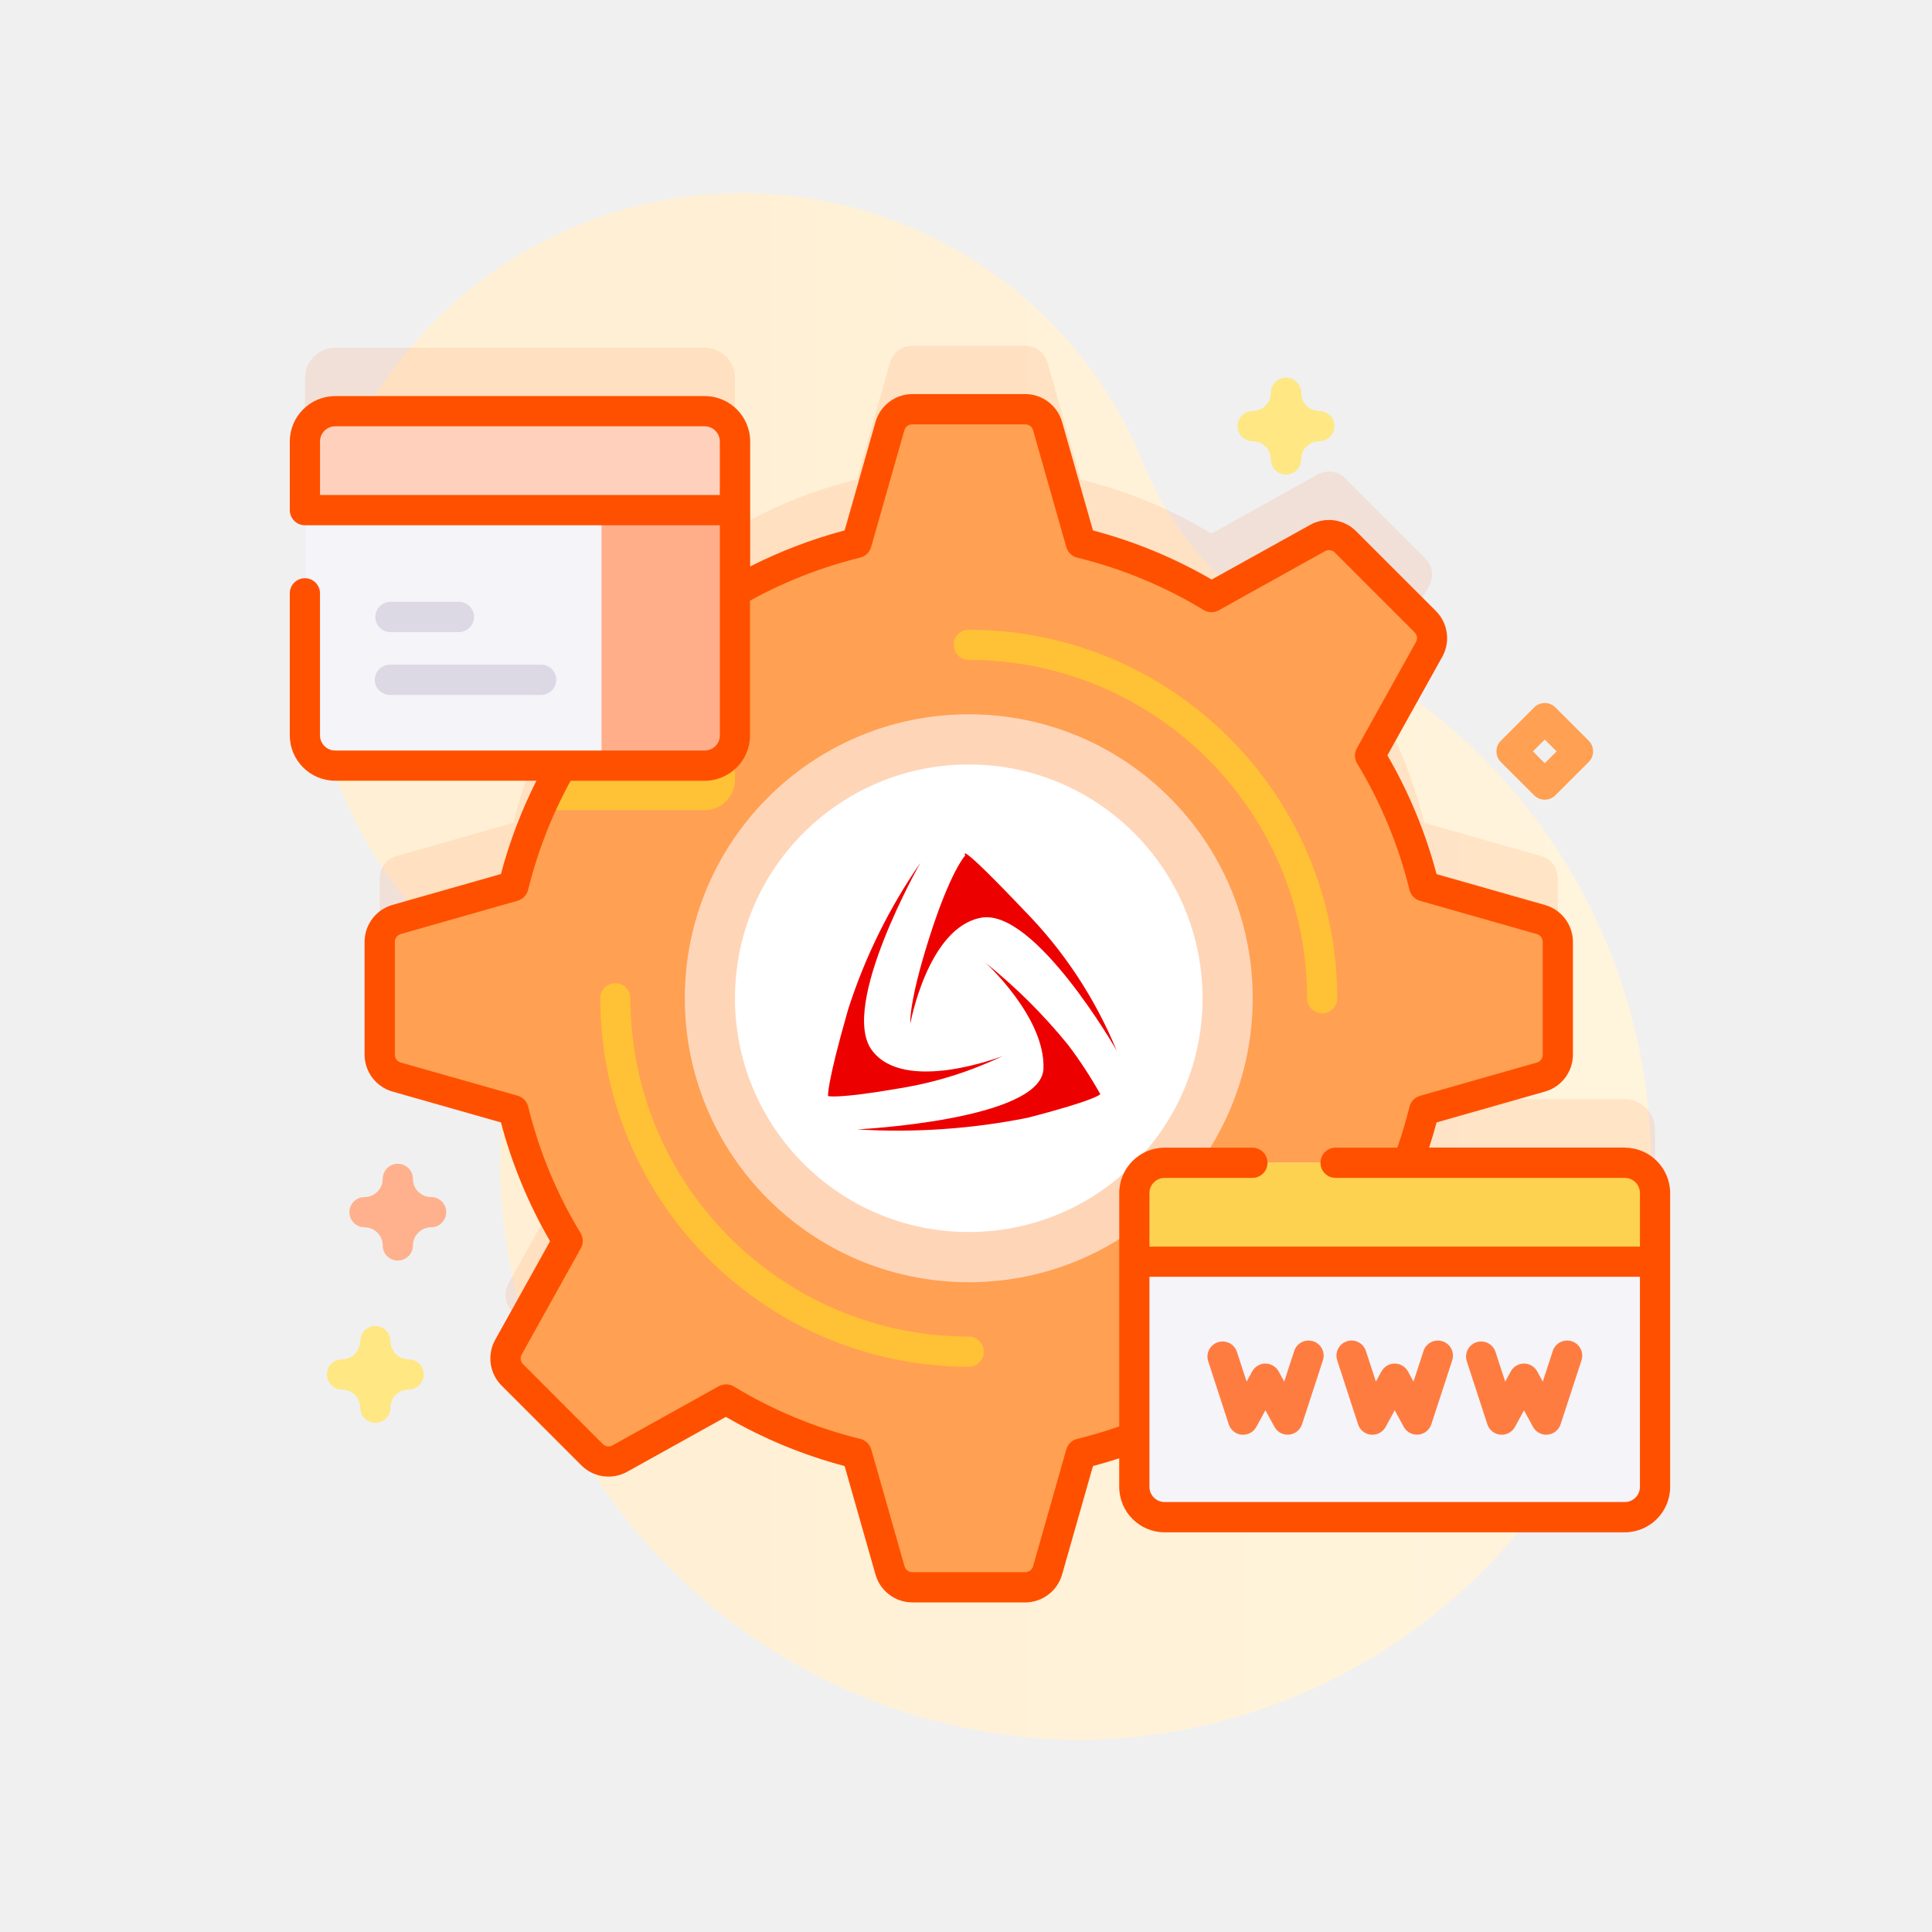
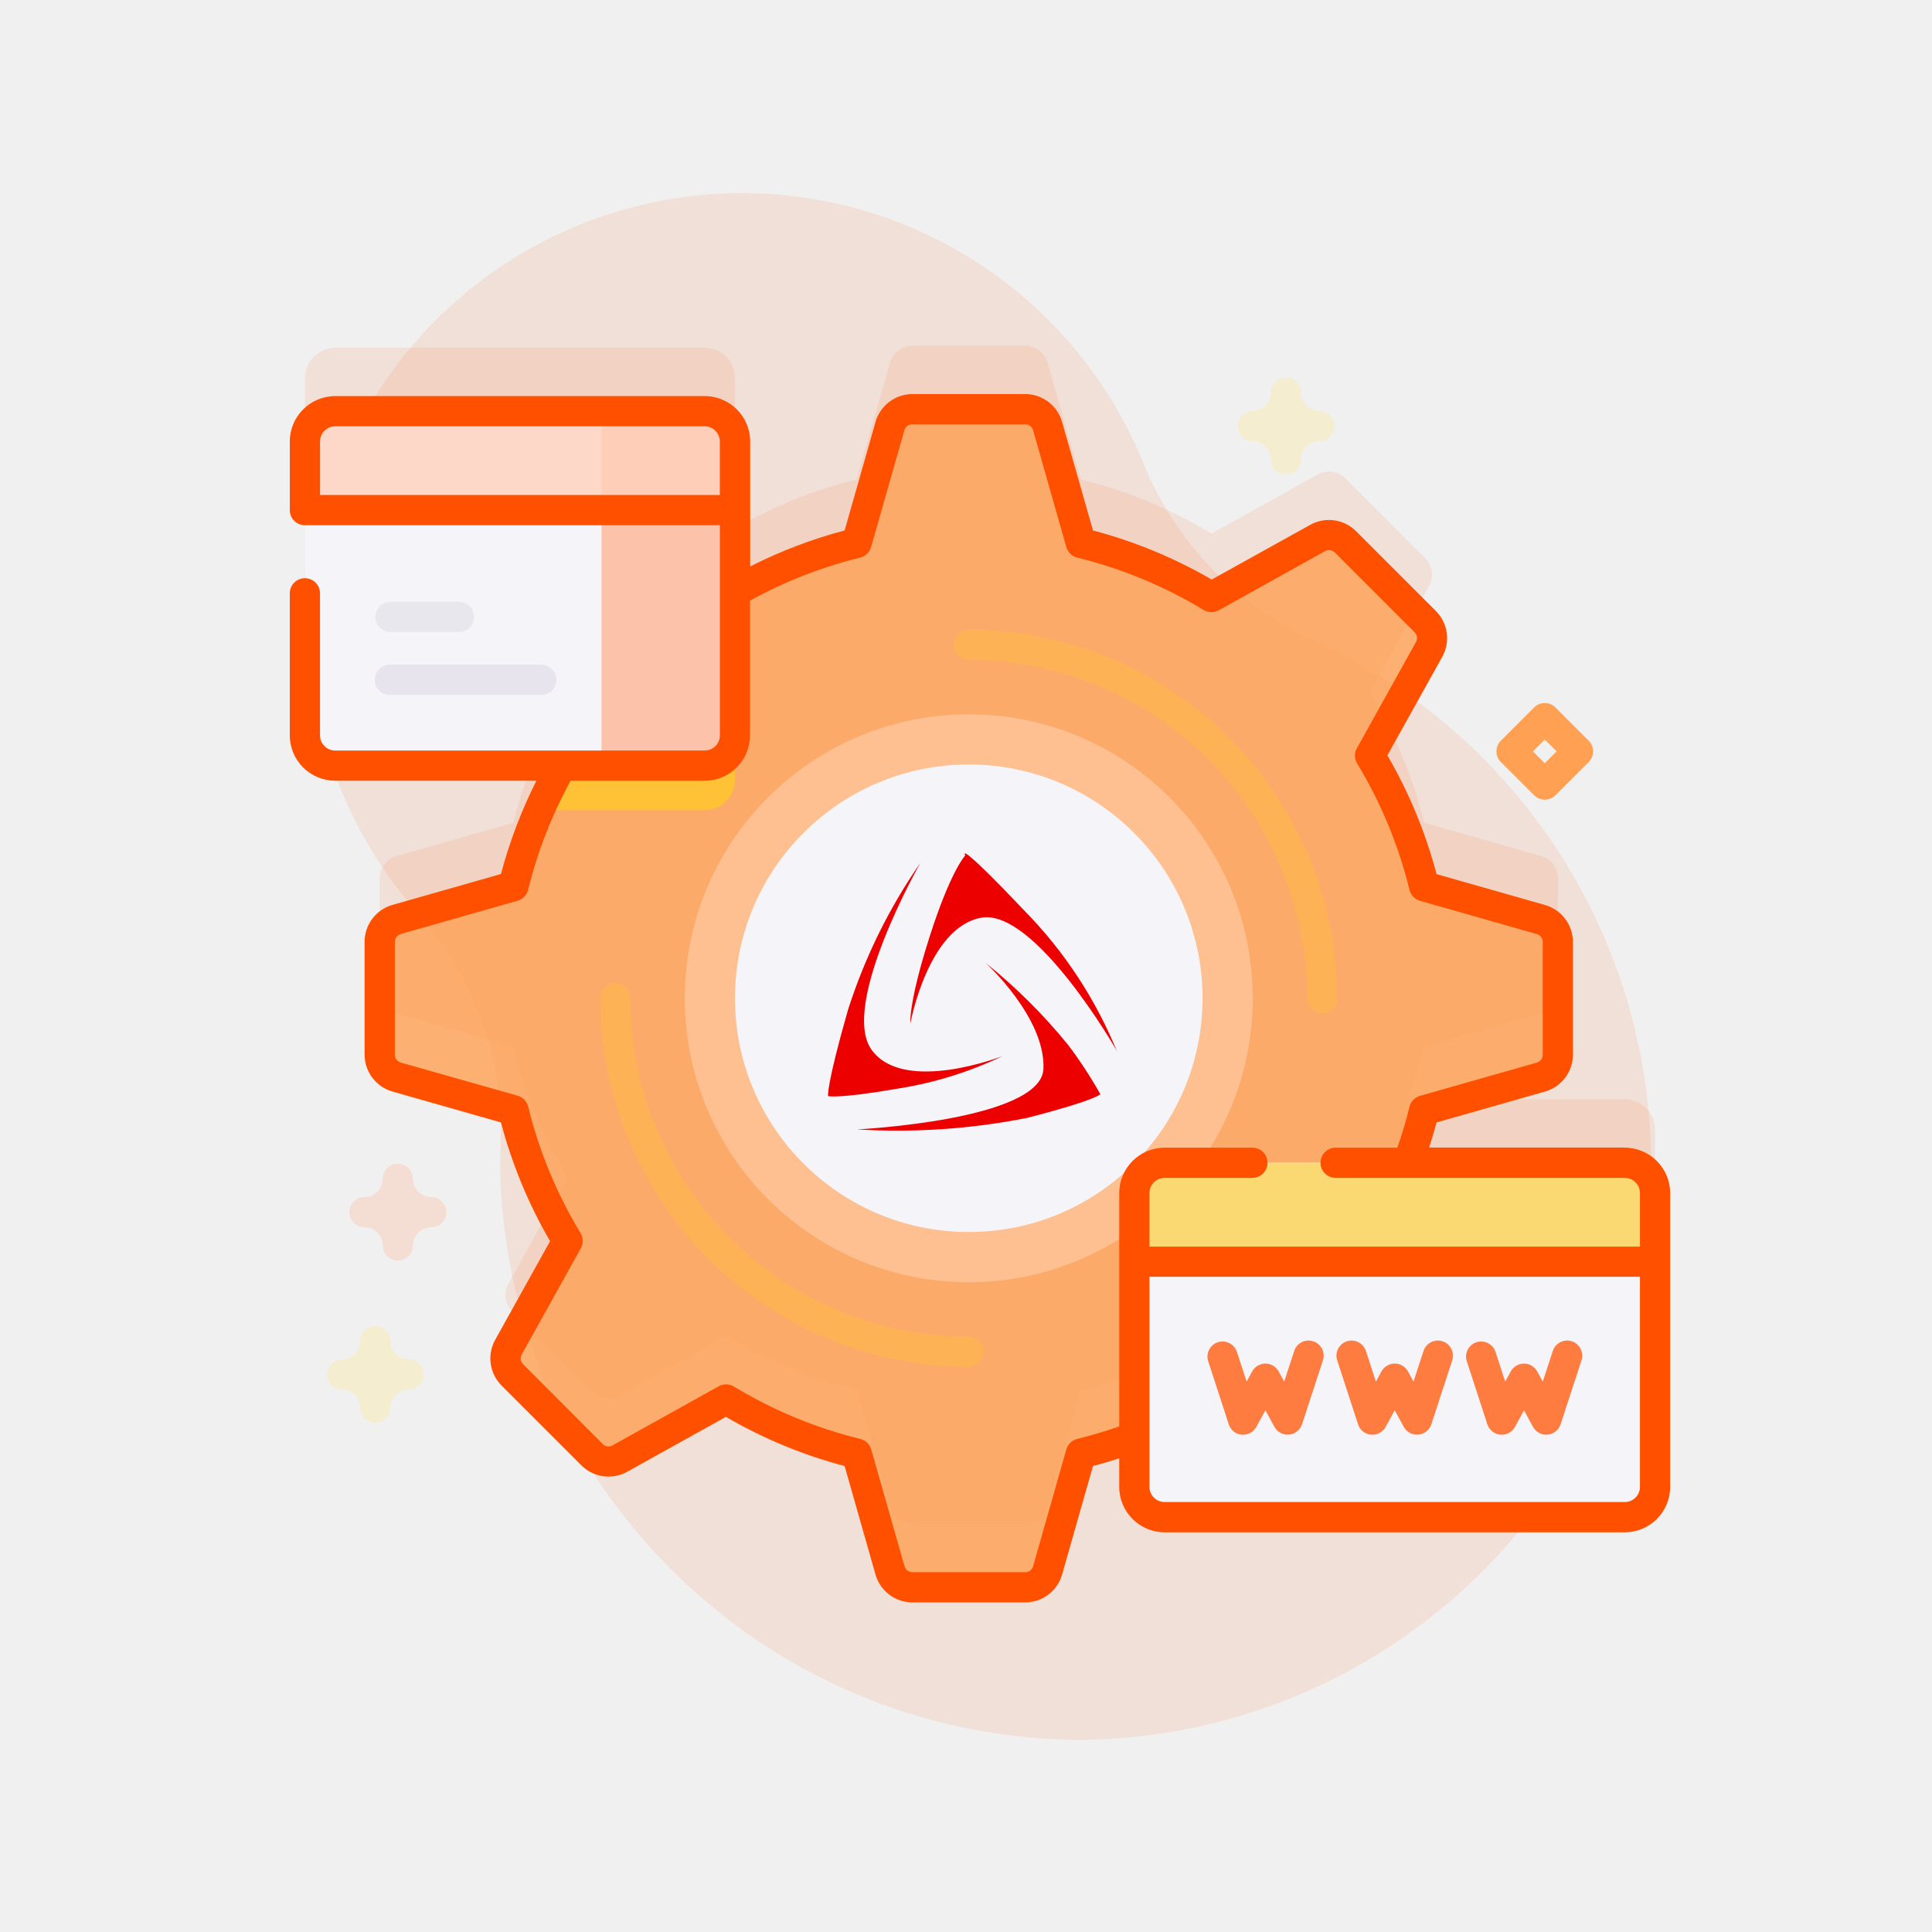
<svg xmlns="http://www.w3.org/2000/svg" version="1.1" id="saml-web-app-template-illustration" class="icon" width="100" height="100" viewBox="-15 -10 100 100">
-   <defs>
-     <linearGradient id="linear-gradient" x1="0.292" y1="0.5" x2="2.192" y2="0.5" gradientUnits="objectBoundingBox">
-       <stop offset="0" stop-color="#fff0d5" />
-       <stop offset="0.001" stop-color="#fff0d5" />
-       <stop offset="0.511" stop-color="#fff6df" />
-       <stop offset="1" stop-color="#ff5000" stop-opacity="0.294" />
-     </linearGradient>
-   </defs>
  <g id="saml-web-app-illustration" transform="translate(-27.528 0)">
-     <path id="Path_36" d="M77.081,13.971A22.416,22.416,0,1,0,39.587,37.334a17.011,17.011,0,0,1,4.225,11.925q-.029.871-.008,1.754A30.189,30.189,0,0,0,73.592,80.056,29.783,29.783,0,0,0,85.9,23.16,17.2,17.2,0,0,1,77.081,13.971Z" transform="translate(-5.375 0)" fill="url(#linear-gradient)" />
-     <path id="Path_37" d="M100.844,89.5H89.618a24.118,24.118,0,0,0,.838-2.712l6.052-1.724a1.2,1.2,0,0,0,.87-1.153V78.066a1.2,1.2,0,0,0-.87-1.153L90.456,75.19a24.123,24.123,0,0,0-2.8-6.761l3.061-5.5a1.2,1.2,0,0,0-.2-1.43l-4.136-4.136a1.2,1.2,0,0,0-1.43-.2l-5.5,3.061a24.123,24.123,0,0,0-6.761-2.8l-1.724-6.052a1.2,1.2,0,0,0-1.153-.87H63.965a1.2,1.2,0,0,0-1.153.87l-1.724,6.052a24.11,24.11,0,0,0-6.3,2.533V52.173a1.567,1.567,0,0,0-1.567-1.567H34.1a1.567,1.567,0,0,0-1.567,1.567v15.21A1.567,1.567,0,0,0,34.1,68.95H45.82a24.111,24.111,0,0,0-2.5,6.24l-6.052,1.724a1.2,1.2,0,0,0-.87,1.153v5.849a1.2,1.2,0,0,0,.87,1.153l6.052,1.724a24.124,24.124,0,0,0,2.8,6.761l-3.061,5.5a1.2,1.2,0,0,0,.2,1.43l4.136,4.136a1.2,1.2,0,0,0,1.43.2l5.5-3.061a24.124,24.124,0,0,0,6.761,2.8l1.724,6.052a1.2,1.2,0,0,0,1.153.87h5.849a1.2,1.2,0,0,0,1.153-.87l1.724-6.052a24.1,24.1,0,0,0,2.77-.861v2.584a1.567,1.567,0,0,0,1.567,1.567h23.817a1.567,1.567,0,0,0,1.567-1.567V91.071a1.567,1.567,0,0,0-1.567-1.567Z" transform="translate(-4.218 -42.605)" fill="#ff5000" opacity="0.1" />
-     <path id="Path_38" d="M118.267,104.915V99.066a1.2,1.2,0,0,0-.87-1.153l-6.053-1.724a24.123,24.123,0,0,0-2.8-6.761l3.061-5.5a1.2,1.2,0,0,0-.2-1.43l-4.136-4.136a1.2,1.2,0,0,0-1.43-.2l-5.5,3.061a24.123,24.123,0,0,0-6.761-2.8l-1.724-6.052A1.2,1.2,0,0,0,90.7,71.5H84.852a1.2,1.2,0,0,0-1.153.87l-1.724,6.052a24.123,24.123,0,0,0-6.761,2.8l-5.5-3.061a1.2,1.2,0,0,0-1.43.2L64.149,82.5a1.2,1.2,0,0,0-.2,1.43l3.061,5.5a24.123,24.123,0,0,0-2.8,6.761l-6.052,1.724a1.2,1.2,0,0,0-.87,1.153v5.849a1.2,1.2,0,0,0,.87,1.153l6.052,1.724a24.124,24.124,0,0,0,2.8,6.761l-3.061,5.5a1.2,1.2,0,0,0,.2,1.43l4.136,4.136a1.2,1.2,0,0,0,1.43.2l5.5-3.061a24.124,24.124,0,0,0,6.761,2.8L83.7,131.61a1.2,1.2,0,0,0,1.153.87H90.7a1.2,1.2,0,0,0,1.153-.87l1.724-6.052a24.123,24.123,0,0,0,6.761-2.8l5.5,3.061a1.2,1.2,0,0,0,1.43-.2l4.136-4.136a1.2,1.2,0,0,0,.2-1.43l-3.061-5.5a24.123,24.123,0,0,0,2.8-6.761l6.052-1.724a1.2,1.2,0,0,0,.87-1.153Z" transform="translate(-25.106 -60.321)" fill="#ffa052" />
-     <path id="Path_39" d="M110.811,116.086v9.735a1.567,1.567,0,0,1-1.567,1.567h-8.567a24.282,24.282,0,0,1,1.468-2.825l-3.062-5.5a1.2,1.2,0,0,1,.2-1.431l4.136-4.136a1.2,1.2,0,0,1,1.431-.2l5.5,3.062c.152-.092.306-.183.461-.272Z" transform="translate(-60.24 -95.454)" fill="#ffc136" />
-     <circle id="Ellipse_1" cx="14.698" cy="14.698" r="14.698" transform="translate(47.973 26.972)" fill="#ffd5b8" />
-     <circle id="Ellipse_2" cx="12.1" cy="12.1" r="12.1" transform="translate(50.571 29.569)" fill="#fff" />
-     <path id="Path_40" d="M149.363,281.357a19.1,19.1,0,0,1-19.076-19.076.782.782,0,0,1,1.564,0,17.532,17.532,0,0,0,17.512,17.512.782.782,0,1,1,0,1.564Z" transform="translate(-86.692 -220.612)" fill="#ffc136" />
-     <path id="Path_41" d="M266.363,164.357a.782.782,0,0,1-.782-.782,17.532,17.532,0,0,0-17.512-17.512.782.782,0,1,1,0-1.564,19.1,19.1,0,0,1,19.076,19.076A.782.782,0,0,1,266.363,164.357Z" transform="translate(-185.398 -121.906)" fill="#ffc136" />
+     <path id="Path_36" class="path fill primary" d="M77.081,13.971A22.416,22.416,0,1,0,39.587,37.334a17.011,17.011,0,0,1,4.225,11.925q-.029.871-.008,1.754A30.189,30.189,0,0,0,73.592,80.056,29.783,29.783,0,0,0,85.9,23.16,17.2,17.2,0,0,1,77.081,13.971Z" transform="translate(-5.375 0)" fill="#ff5000" opacity="0.1" />
+     <path id="Path_37" class="path fill primary" d="M100.844,89.5H89.618a24.118,24.118,0,0,0,.838-2.712l6.052-1.724a1.2,1.2,0,0,0,.87-1.153V78.066a1.2,1.2,0,0,0-.87-1.153L90.456,75.19a24.123,24.123,0,0,0-2.8-6.761l3.061-5.5a1.2,1.2,0,0,0-.2-1.43l-4.136-4.136a1.2,1.2,0,0,0-1.43-.2l-5.5,3.061a24.123,24.123,0,0,0-6.761-2.8l-1.724-6.052a1.2,1.2,0,0,0-1.153-.87H63.965a1.2,1.2,0,0,0-1.153.87l-1.724,6.052a24.11,24.11,0,0,0-6.3,2.533V52.173a1.567,1.567,0,0,0-1.567-1.567H34.1a1.567,1.567,0,0,0-1.567,1.567v15.21A1.567,1.567,0,0,0,34.1,68.95H45.82a24.111,24.111,0,0,0-2.5,6.24l-6.052,1.724a1.2,1.2,0,0,0-.87,1.153v5.849a1.2,1.2,0,0,0,.87,1.153l6.052,1.724a24.124,24.124,0,0,0,2.8,6.761l-3.061,5.5a1.2,1.2,0,0,0,.2,1.43l4.136,4.136a1.2,1.2,0,0,0,1.43.2l5.5-3.061a24.124,24.124,0,0,0,6.761,2.8l1.724,6.052a1.2,1.2,0,0,0,1.153.87h5.849a1.2,1.2,0,0,0,1.153-.87l1.724-6.052a24.1,24.1,0,0,0,2.77-.861v2.584a1.567,1.567,0,0,0,1.567,1.567h23.817a1.567,1.567,0,0,0,1.567-1.567V91.071a1.567,1.567,0,0,0-1.567-1.567Z" transform="translate(-4.218 -42.605)" fill="#ff5000" opacity="0.1" />
+     <path id="Path_38" class="path fill primary" d="M118.267,104.915V99.066a1.2,1.2,0,0,0-.87-1.153l-6.053-1.724a24.123,24.123,0,0,0-2.8-6.761l3.061-5.5a1.2,1.2,0,0,0-.2-1.43l-4.136-4.136a1.2,1.2,0,0,0-1.43-.2l-5.5,3.061a24.123,24.123,0,0,0-6.761-2.8l-1.724-6.052A1.2,1.2,0,0,0,90.7,71.5H84.852a1.2,1.2,0,0,0-1.153.87l-1.724,6.052a24.123,24.123,0,0,0-6.761,2.8l-5.5-3.061a1.2,1.2,0,0,0-1.43.2L64.149,82.5a1.2,1.2,0,0,0-.2,1.43l3.061,5.5a24.123,24.123,0,0,0-2.8,6.761l-6.052,1.724a1.2,1.2,0,0,0-.87,1.153v5.849a1.2,1.2,0,0,0,.87,1.153l6.052,1.724a24.124,24.124,0,0,0,2.8,6.761l-3.061,5.5a1.2,1.2,0,0,0,.2,1.43l4.136,4.136a1.2,1.2,0,0,0,1.43.2l5.5-3.061a24.124,24.124,0,0,0,6.761,2.8L83.7,131.61a1.2,1.2,0,0,0,1.153.87H90.7a1.2,1.2,0,0,0,1.153-.87l1.724-6.052a24.123,24.123,0,0,0,6.761-2.8l5.5,3.061a1.2,1.2,0,0,0,1.43-.2l4.136-4.136a1.2,1.2,0,0,0,.2-1.43l-3.061-5.5a24.123,24.123,0,0,0,2.8-6.761l6.052-1.724a1.2,1.2,0,0,0,.87-1.153Z" transform="translate(-25.106 -60.321)" fill="#ffa052" opacity="0.8" />
+     <path id="Path_39" class="path fill primary" d="M110.811,116.086v9.735a1.567,1.567,0,0,1-1.567,1.567h-8.567a24.282,24.282,0,0,1,1.468-2.825l-3.062-5.5a1.2,1.2,0,0,1,.2-1.431l4.136-4.136a1.2,1.2,0,0,1,1.431-.2l5.5,3.062c.152-.092.306-.183.461-.272Z" transform="translate(-60.24 -95.454)" fill="#ffc136" />
+     <circle id="Ellipse_1" class="path fill primary" cx="14.698" cy="14.698" r="14.698" transform="translate(47.973 26.972)" fill="#ffd5b8" opacity="0.5" />
+     <circle id="Ellipse_2" cx="12.1" cy="12.1" r="12.1" transform="translate(50.571 29.569)" fill="#f5f4f9" />
+     <path id="Path_40" class="path fill primary" d="M149.363,281.357a19.1,19.1,0,0,1-19.076-19.076.782.782,0,0,1,1.564,0,17.532,17.532,0,0,0,17.512,17.512.782.782,0,1,1,0,1.564Z" transform="translate(-86.692 -220.612)" fill="#ffc136" opacity="0.4" />
+     <path id="Path_41" class="path fill primary" d="M266.363,164.357a.782.782,0,0,1-.782-.782,17.532,17.532,0,0,0-17.512-17.512.782.782,0,1,1,0-1.564,19.1,19.1,0,0,1,19.076,19.076A.782.782,0,0,1,266.363,164.357Z" transform="translate(-185.398 -121.906)" fill="#ffc136" opacity="0.4" />
    <g id="Group_10" transform="translate(28.31 11.284)">
      <path id="Path_45" d="M53.221,90.513H34.1a1.567,1.567,0,0,1-1.567-1.567V73.735A1.567,1.567,0,0,1,34.1,72.168H53.221a1.567,1.567,0,0,1,1.567,1.567v15.21A1.567,1.567,0,0,1,53.221,90.513Z" transform="translate(-32.528 -72.168)" fill="#f5f4f9" />
    </g>
-     <path id="Path_46" d="M136.054,72.168h-5.341V90.513h5.341a1.567,1.567,0,0,0,1.567-1.567V73.735A1.567,1.567,0,0,0,136.054,72.168Z" transform="translate(-87.051 -60.884)" fill="#ffae89" />
-     <path id="Path_47" d="M54.789,77.288V73.735a1.567,1.567,0,0,0-1.567-1.567H34.1a1.567,1.567,0,0,0-1.567,1.567v3.553Z" transform="translate(-4.218 -60.884)" fill="#ffd1bc" />
-     <path id="Path_48" d="M64.4,157.634H56.628a.784.784,0,1,1,0-1.567H64.4a.784.784,0,1,1,0,1.567Z" transform="translate(-23.889 -131.664)" fill="#ddd9e4" />
-     <path id="Path_49" d="M60.17,136.83H56.628a.783.783,0,1,1,0-1.567H60.17a.783.783,0,1,1,0,1.567Z" transform="translate(-23.889 -114.113)" fill="#ddd9e4" />
+     <path id="Path_46" class="path fill primary" d="M136.054,72.168h-5.341V90.513h5.341a1.567,1.567,0,0,0,1.567-1.567V73.735A1.567,1.567,0,0,0,136.054,72.168Z" transform="translate(-87.051 -60.884)" fill="#ffae89" opacity="0.7" />
+     <path id="Path_47" class="path fill primary" d="M54.789,77.288V73.735a1.567,1.567,0,0,0-1.567-1.567H34.1a1.567,1.567,0,0,0-1.567,1.567v3.553Z" transform="translate(-4.218 -60.884)" fill="#ffd1bc" opacity="0.8" />
+     <path id="Path_48" class="path fill primary" d="M64.4,157.634H56.628a.784.784,0,1,1,0-1.567H64.4a.784.784,0,1,1,0,1.567Z" transform="translate(-23.889 -131.664)" fill="#ddd9e4" opacity="0.6" />
+     <path id="Path_49" class="path fill primary" d="M60.17,136.83H56.628a.783.783,0,1,1,0-1.567H60.17a.783.783,0,1,1,0,1.567Z" transform="translate(-23.889 -114.113)" fill="#ddd9e4" opacity="0.5" />
    <path id="Path_50" d="M332.486,339.29H308.669a1.567,1.567,0,0,1-1.567-1.567v-15.21a1.567,1.567,0,0,1,1.567-1.567h23.817a1.567,1.567,0,0,1,1.567,1.567v15.21A1.567,1.567,0,0,1,332.486,339.29Z" transform="translate(-235.86 -270.762)" fill="#f5f4f9" />
-     <path id="Path_51" d="M334.053,326.065v-3.553a1.567,1.567,0,0,0-1.567-1.567H308.669a1.567,1.567,0,0,0-1.567,1.567v3.553Z" transform="translate(-235.86 -270.762)" fill="#fdd250" />
-     <path id="Path_52" d="M96.626,105.5H86.5c.139-.43.269-.865.384-1.3l5.62-1.6a1.989,1.989,0,0,0,1.438-1.9V94.848a1.989,1.989,0,0,0-1.438-1.9l-5.62-1.6A24.878,24.878,0,0,0,84.339,85.2l2.843-5.106a1.988,1.988,0,0,0-.33-2.363l-4.136-4.136a1.988,1.988,0,0,0-2.364-.33L75.245,76.1A24.88,24.88,0,0,0,69.1,73.559l-1.6-5.62A1.988,1.988,0,0,0,65.6,66.5H59.746a1.989,1.989,0,0,0-1.9,1.438l-1.6,5.62a24.917,24.917,0,0,0-4.889,1.865v-6.47A2.352,2.352,0,0,0,49,66.605H29.877a2.352,2.352,0,0,0-2.349,2.349v3.553a.782.782,0,0,0,.782.782H49.789V84.164A.786.786,0,0,1,49,84.95H29.877a.786.786,0,0,1-.786-.786V76.813a.782.782,0,0,0-1.564,0v7.351a2.352,2.352,0,0,0,2.349,2.349H40.293a24.919,24.919,0,0,0-1.836,4.829l-5.62,1.6a1.988,1.988,0,0,0-1.438,1.9V100.7a1.989,1.989,0,0,0,1.438,1.9l5.62,1.6A24.883,24.883,0,0,0,41,110.347l-2.843,5.107a1.988,1.988,0,0,0,.33,2.363l4.136,4.136a1.988,1.988,0,0,0,2.364.33L50.1,119.44a24.881,24.881,0,0,0,6.145,2.546l1.6,5.62a1.989,1.989,0,0,0,1.9,1.438H65.6a1.989,1.989,0,0,0,1.9-1.438l1.6-5.62c.456-.121.91-.257,1.359-.4v1.48a2.352,2.352,0,0,0,2.349,2.349H96.626a2.352,2.352,0,0,0,2.349-2.349v-15.21a2.352,2.352,0,0,0-2.349-2.349ZM29.092,71.725V68.954a.786.786,0,0,1,.786-.786H49a.786.786,0,0,1,.786.786v2.771Zm39.194,48.855a.782.782,0,0,0-.566.545L66,127.178a.419.419,0,0,1-.4.3H59.747a.418.418,0,0,1-.4-.3l-1.724-6.052a.782.782,0,0,0-.566-.545,23.328,23.328,0,0,1-6.542-2.71.782.782,0,0,0-.786-.015l-5.5,3.061a.418.418,0,0,1-.5-.069L39.6,116.712a.418.418,0,0,1-.069-.5l3.061-5.5a.782.782,0,0,0-.015-.786,23.325,23.325,0,0,1-2.71-6.542.782.782,0,0,0-.545-.566L33.266,101.1a.418.418,0,0,1-.3-.4V94.849a.418.418,0,0,1,.3-.4l6.052-1.724a.782.782,0,0,0,.545-.566,23.359,23.359,0,0,1,2.2-5.644H49a2.352,2.352,0,0,0,2.349-2.349V77.192a23.35,23.35,0,0,1,5.7-2.227.782.782,0,0,0,.566-.545l1.724-6.052a.419.419,0,0,1,.4-.3H65.6a.418.418,0,0,1,.4.3L67.72,74.42a.782.782,0,0,0,.566.545,23.333,23.333,0,0,1,6.542,2.71.781.781,0,0,0,.786.015l5.5-3.061a.418.418,0,0,1,.5.069l4.136,4.136a.418.418,0,0,1,.069.5l-3.061,5.5a.782.782,0,0,0,.015.786,23.326,23.326,0,0,1,2.71,6.542.782.782,0,0,0,.545.566l6.052,1.724a.419.419,0,0,1,.3.4V100.7a.418.418,0,0,1-.3.4l-6.052,1.724a.781.781,0,0,0-.545.566c-.175.712-.387,1.422-.629,2.116H81.658a.782.782,0,1,0,0,1.564H96.626a.786.786,0,0,1,.786.786v2.771H72.023v-2.771a.786.786,0,0,1,.786-.786h4.543a.782.782,0,0,0,0-1.564H72.809a2.352,2.352,0,0,0-2.349,2.349v12.079C69.747,120.182,69.018,120.4,68.286,120.581Zm28.34,3.268H72.809a.786.786,0,0,1-.786-.786V112.187H97.411v10.876A.786.786,0,0,1,96.626,123.849Z" transform="translate(0 -56.103)" fill="#ff5000" />
-     <path id="Path_53" d="M333.107,384.827q-.036,0-.072,0a.782.782,0,0,1-.672-.536L331.291,381a.782.782,0,0,1,1.486-.485l.51,1.561.286-.525a.782.782,0,0,1,1.373,0l.286.525.51-1.561a.782.782,0,1,1,1.486.485l-1.073,3.285a.782.782,0,0,1-1.43.131l-.466-.856-.466.856A.782.782,0,0,1,333.107,384.827Z" transform="translate(-256.234 -320.565)" fill="#ff7c41" />
-     <path id="Path_54" d="M375.909,384.827q-.036,0-.072,0a.782.782,0,0,1-.672-.536L374.092,381a.782.782,0,1,1,1.486-.485l.51,1.561.286-.525a.782.782,0,0,1,1.374,0l.286.525.51-1.561a.782.782,0,1,1,1.486.485l-1.073,3.285a.782.782,0,0,1-1.43.131l-.466-.856-.466.856A.782.782,0,0,1,375.909,384.827Z" transform="translate(-292.343 -320.565)" fill="#ff7c41" />
-     <path id="Path_55" d="M421.015,384.827a.782.782,0,0,1-.686-.408l-.466-.856-.466.856a.782.782,0,0,1-1.43-.131L416.894,381a.782.782,0,0,1,1.486-.485l.51,1.561.286-.525a.782.782,0,0,1,1.373,0l.286.525.51-1.561a.782.782,0,1,1,1.486.485l-1.073,3.285a.782.782,0,0,1-.672.536C421.063,384.826,421.039,384.827,421.015,384.827Z" transform="translate(-328.453 -320.565)" fill="#ff7c41" />
-     <path id="Path_56" d="M429.47,173.781a.78.78,0,0,1-.553-.229l-1.719-1.719a.782.782,0,0,1,0-1.106l1.719-1.719a.782.782,0,0,1,1.106,0l1.719,1.719a.782.782,0,0,1,0,1.106l-1.719,1.719A.78.78,0,0,1,429.47,173.781Zm-.613-2.5.613.613.613-.613-.613-.613Z" transform="translate(-336.985 -142.39)" fill="#ffa052" />
-     <path id="Path_57" d="M343.792,66.091a.782.782,0,0,1-.782-.782.943.943,0,0,0-.942-.942.782.782,0,1,1,0-1.564.943.943,0,0,0,.942-.942.782.782,0,1,1,1.564,0,.943.943,0,0,0,.942.942.782.782,0,0,1,0,1.564.943.943,0,0,0-.942.942A.782.782,0,0,1,343.792,66.091Z" transform="translate(-264.7 -51.529)" fill="#ffe783" />
-     <path id="Path_58" d="M49.769,326.306a.782.782,0,0,1-.782-.782.943.943,0,0,0-.942-.942.782.782,0,0,1,0-1.564.943.943,0,0,0,.942-.942.782.782,0,1,1,1.564,0,.943.943,0,0,0,.942.942.782.782,0,0,1,0,1.564.943.943,0,0,0-.942.942A.782.782,0,0,1,49.769,326.306Z" transform="translate(-16.65 -271.058)" fill="#ffb18d" />
-     <path id="Path_59" d="M42.326,380.017a.782.782,0,0,1-.782-.782.943.943,0,0,0-.942-.942.782.782,0,0,1,0-1.564.943.943,0,0,0,.942-.942.782.782,0,1,1,1.564,0,.943.943,0,0,0,.942.942.782.782,0,0,1,0,1.564.943.943,0,0,0-.942.942A.782.782,0,0,1,42.326,380.017Z" transform="translate(-10.371 -316.37)" fill="#ffe783" />
+     <path id="Path_51" class="path fill primary" d="M334.053,326.065v-3.553a1.567,1.567,0,0,0-1.567-1.567H308.669a1.567,1.567,0,0,0-1.567,1.567v3.553Z" transform="translate(-235.86 -270.762)" fill="#fdd250" opacity="0.8" />
+     <path id="Path_52" class="path fill primary" d="M96.626,105.5H86.5c.139-.43.269-.865.384-1.3l5.62-1.6a1.989,1.989,0,0,0,1.438-1.9V94.848a1.989,1.989,0,0,0-1.438-1.9l-5.62-1.6A24.878,24.878,0,0,0,84.339,85.2l2.843-5.106a1.988,1.988,0,0,0-.33-2.363l-4.136-4.136a1.988,1.988,0,0,0-2.364-.33L75.245,76.1A24.88,24.88,0,0,0,69.1,73.559l-1.6-5.62A1.988,1.988,0,0,0,65.6,66.5H59.746a1.989,1.989,0,0,0-1.9,1.438l-1.6,5.62a24.917,24.917,0,0,0-4.889,1.865v-6.47A2.352,2.352,0,0,0,49,66.605H29.877a2.352,2.352,0,0,0-2.349,2.349v3.553a.782.782,0,0,0,.782.782H49.789V84.164A.786.786,0,0,1,49,84.95H29.877a.786.786,0,0,1-.786-.786V76.813a.782.782,0,0,0-1.564,0v7.351a2.352,2.352,0,0,0,2.349,2.349H40.293a24.919,24.919,0,0,0-1.836,4.829l-5.62,1.6a1.988,1.988,0,0,0-1.438,1.9V100.7a1.989,1.989,0,0,0,1.438,1.9l5.62,1.6A24.883,24.883,0,0,0,41,110.347l-2.843,5.107a1.988,1.988,0,0,0,.33,2.363l4.136,4.136a1.988,1.988,0,0,0,2.364.33L50.1,119.44a24.881,24.881,0,0,0,6.145,2.546l1.6,5.62a1.989,1.989,0,0,0,1.9,1.438H65.6a1.989,1.989,0,0,0,1.9-1.438l1.6-5.62c.456-.121.91-.257,1.359-.4v1.48a2.352,2.352,0,0,0,2.349,2.349H96.626a2.352,2.352,0,0,0,2.349-2.349v-15.21a2.352,2.352,0,0,0-2.349-2.349ZM29.092,71.725V68.954a.786.786,0,0,1,.786-.786H49a.786.786,0,0,1,.786.786v2.771Zm39.194,48.855a.782.782,0,0,0-.566.545L66,127.178a.419.419,0,0,1-.4.3H59.747a.418.418,0,0,1-.4-.3l-1.724-6.052a.782.782,0,0,0-.566-.545,23.328,23.328,0,0,1-6.542-2.71.782.782,0,0,0-.786-.015l-5.5,3.061a.418.418,0,0,1-.5-.069L39.6,116.712a.418.418,0,0,1-.069-.5l3.061-5.5a.782.782,0,0,0-.015-.786,23.325,23.325,0,0,1-2.71-6.542.782.782,0,0,0-.545-.566L33.266,101.1a.418.418,0,0,1-.3-.4V94.849a.418.418,0,0,1,.3-.4l6.052-1.724a.782.782,0,0,0,.545-.566,23.359,23.359,0,0,1,2.2-5.644H49a2.352,2.352,0,0,0,2.349-2.349V77.192a23.35,23.35,0,0,1,5.7-2.227.782.782,0,0,0,.566-.545l1.724-6.052a.419.419,0,0,1,.4-.3H65.6a.418.418,0,0,1,.4.3L67.72,74.42a.782.782,0,0,0,.566.545,23.333,23.333,0,0,1,6.542,2.71.781.781,0,0,0,.786.015l5.5-3.061a.418.418,0,0,1,.5.069l4.136,4.136a.418.418,0,0,1,.069.5l-3.061,5.5a.782.782,0,0,0,.015.786,23.326,23.326,0,0,1,2.71,6.542.782.782,0,0,0,.545.566l6.052,1.724a.419.419,0,0,1,.3.4V100.7a.418.418,0,0,1-.3.4l-6.052,1.724a.781.781,0,0,0-.545.566c-.175.712-.387,1.422-.629,2.116H81.658a.782.782,0,1,0,0,1.564H96.626a.786.786,0,0,1,.786.786v2.771H72.023v-2.771a.786.786,0,0,1,.786-.786h4.543a.782.782,0,0,0,0-1.564H72.809a2.352,2.352,0,0,0-2.349,2.349v12.079C69.747,120.182,69.018,120.4,68.286,120.581Zm28.34,3.268H72.809a.786.786,0,0,1-.786-.786V112.187H97.411v10.876A.786.786,0,0,1,96.626,123.849Z" transform="translate(0 -56.103)" fill="#ff5000" />
+     <path id="Path_53" class="path fill primary" d="M333.107,384.827q-.036,0-.072,0a.782.782,0,0,1-.672-.536L331.291,381a.782.782,0,0,1,1.486-.485l.51,1.561.286-.525a.782.782,0,0,1,1.373,0l.286.525.51-1.561a.782.782,0,1,1,1.486.485l-1.073,3.285a.782.782,0,0,1-1.43.131l-.466-.856-.466.856A.782.782,0,0,1,333.107,384.827Z" transform="translate(-256.234 -320.565)" fill="#ff7c41" />
+     <path id="Path_54" class="path fill primary" d="M375.909,384.827q-.036,0-.072,0a.782.782,0,0,1-.672-.536L374.092,381a.782.782,0,1,1,1.486-.485l.51,1.561.286-.525a.782.782,0,0,1,1.374,0l.286.525.51-1.561a.782.782,0,1,1,1.486.485l-1.073,3.285a.782.782,0,0,1-1.43.131l-.466-.856-.466.856A.782.782,0,0,1,375.909,384.827Z" transform="translate(-292.343 -320.565)" fill="#ff7c41" />
+     <path id="Path_55" class="path fill primary" d="M421.015,384.827a.782.782,0,0,1-.686-.408l-.466-.856-.466.856a.782.782,0,0,1-1.43-.131L416.894,381a.782.782,0,0,1,1.486-.485l.51,1.561.286-.525a.782.782,0,0,1,1.373,0l.286.525.51-1.561a.782.782,0,1,1,1.486.485l-1.073,3.285a.782.782,0,0,1-.672.536C421.063,384.826,421.039,384.827,421.015,384.827Z" transform="translate(-328.453 -320.565)" fill="#ff7c41" />
+     <path id="Path_56" class="path fill primary" d="M429.47,173.781a.78.78,0,0,1-.553-.229l-1.719-1.719a.782.782,0,0,1,0-1.106l1.719-1.719a.782.782,0,0,1,1.106,0l1.719,1.719a.782.782,0,0,1,0,1.106l-1.719,1.719A.78.78,0,0,1,429.47,173.781Zm-.613-2.5.613.613.613-.613-.613-.613Z" transform="translate(-336.985 -142.39)" fill="#ffa052" />
+     <path id="Path_57" class="path fill primary" d="M343.792,66.091a.782.782,0,0,1-.782-.782.943.943,0,0,0-.942-.942.782.782,0,1,1,0-1.564.943.943,0,0,0,.942-.942.782.782,0,1,1,1.564,0,.943.943,0,0,0,.942.942.782.782,0,0,1,0,1.564.943.943,0,0,0-.942.942A.782.782,0,0,1,343.792,66.091Z" transform="translate(-264.7 -51.529)" fill="#ffe783" opacity="0.3" />
+     <path id="Path_58" class="path fill primary" d="M49.769,326.306a.782.782,0,0,1-.782-.782.943.943,0,0,0-.942-.942.782.782,0,0,1,0-1.564.943.943,0,0,0,.942-.942.782.782,0,1,1,1.564,0,.943.943,0,0,0,.942.942.782.782,0,0,1,0,1.564.943.943,0,0,0-.942.942A.782.782,0,0,1,49.769,326.306Z" transform="translate(-16.65 -271.058)" fill="#ffb18d" opacity="0.3" />
+     <path id="Path_59" class="path fill primary" d="M42.326,380.017a.782.782,0,0,1-.782-.782.943.943,0,0,0-.942-.942.782.782,0,0,1,0-1.564.943.943,0,0,0,.942-.942.782.782,0,1,1,1.564,0,.943.943,0,0,0,.942.942.782.782,0,0,1,0,1.564.943.943,0,0,0-.942.942A.782.782,0,0,1,42.326,380.017Z" transform="translate(-10.371 -316.37)" fill="#ffe783" opacity="0.3" />
    <g id="saml-logo" transform="translate(6 -13)">
      <path id="Path_60" d="M60.17,33.655a28.7,28.7,0,0,0-3.745,7.6c-1.135,3.961-1.036,4.476-1.036,4.476s.451.163,3.7-.4a19.6,19.6,0,0,0,5.347-1.675s-5.1,2-6.786-.306S60.17,33.655,60.17,33.655Z" transform="translate(-6 14)" fill="#ed0000" />
      <path id="Path_61" d="M62.49,33.277s-.748.768-1.85,4.221-.994,4.482-.994,4.482S60.553,37,63.316,36.5s7,6.828,7.02,6.905a22.583,22.583,0,0,0-4.8-7.284C61.922,32.321,62.49,33.277,62.49,33.277Z" transform="translate(-6 14)" fill="#ed0000" />
      <path id="Path_62" d="M63.538,38.832a28.648,28.648,0,0,1,4.27,4.246,22.318,22.318,0,0,1,1.671,2.554s-.14.29-3.774,1.226a34.328,34.328,0,0,1-8.814.6s9.537-.472,9.646-3.136S63.538,38.832,63.538,38.832Z" transform="translate(-6 14)" fill="#ed0000" />
    </g>
  </g>
</svg>
